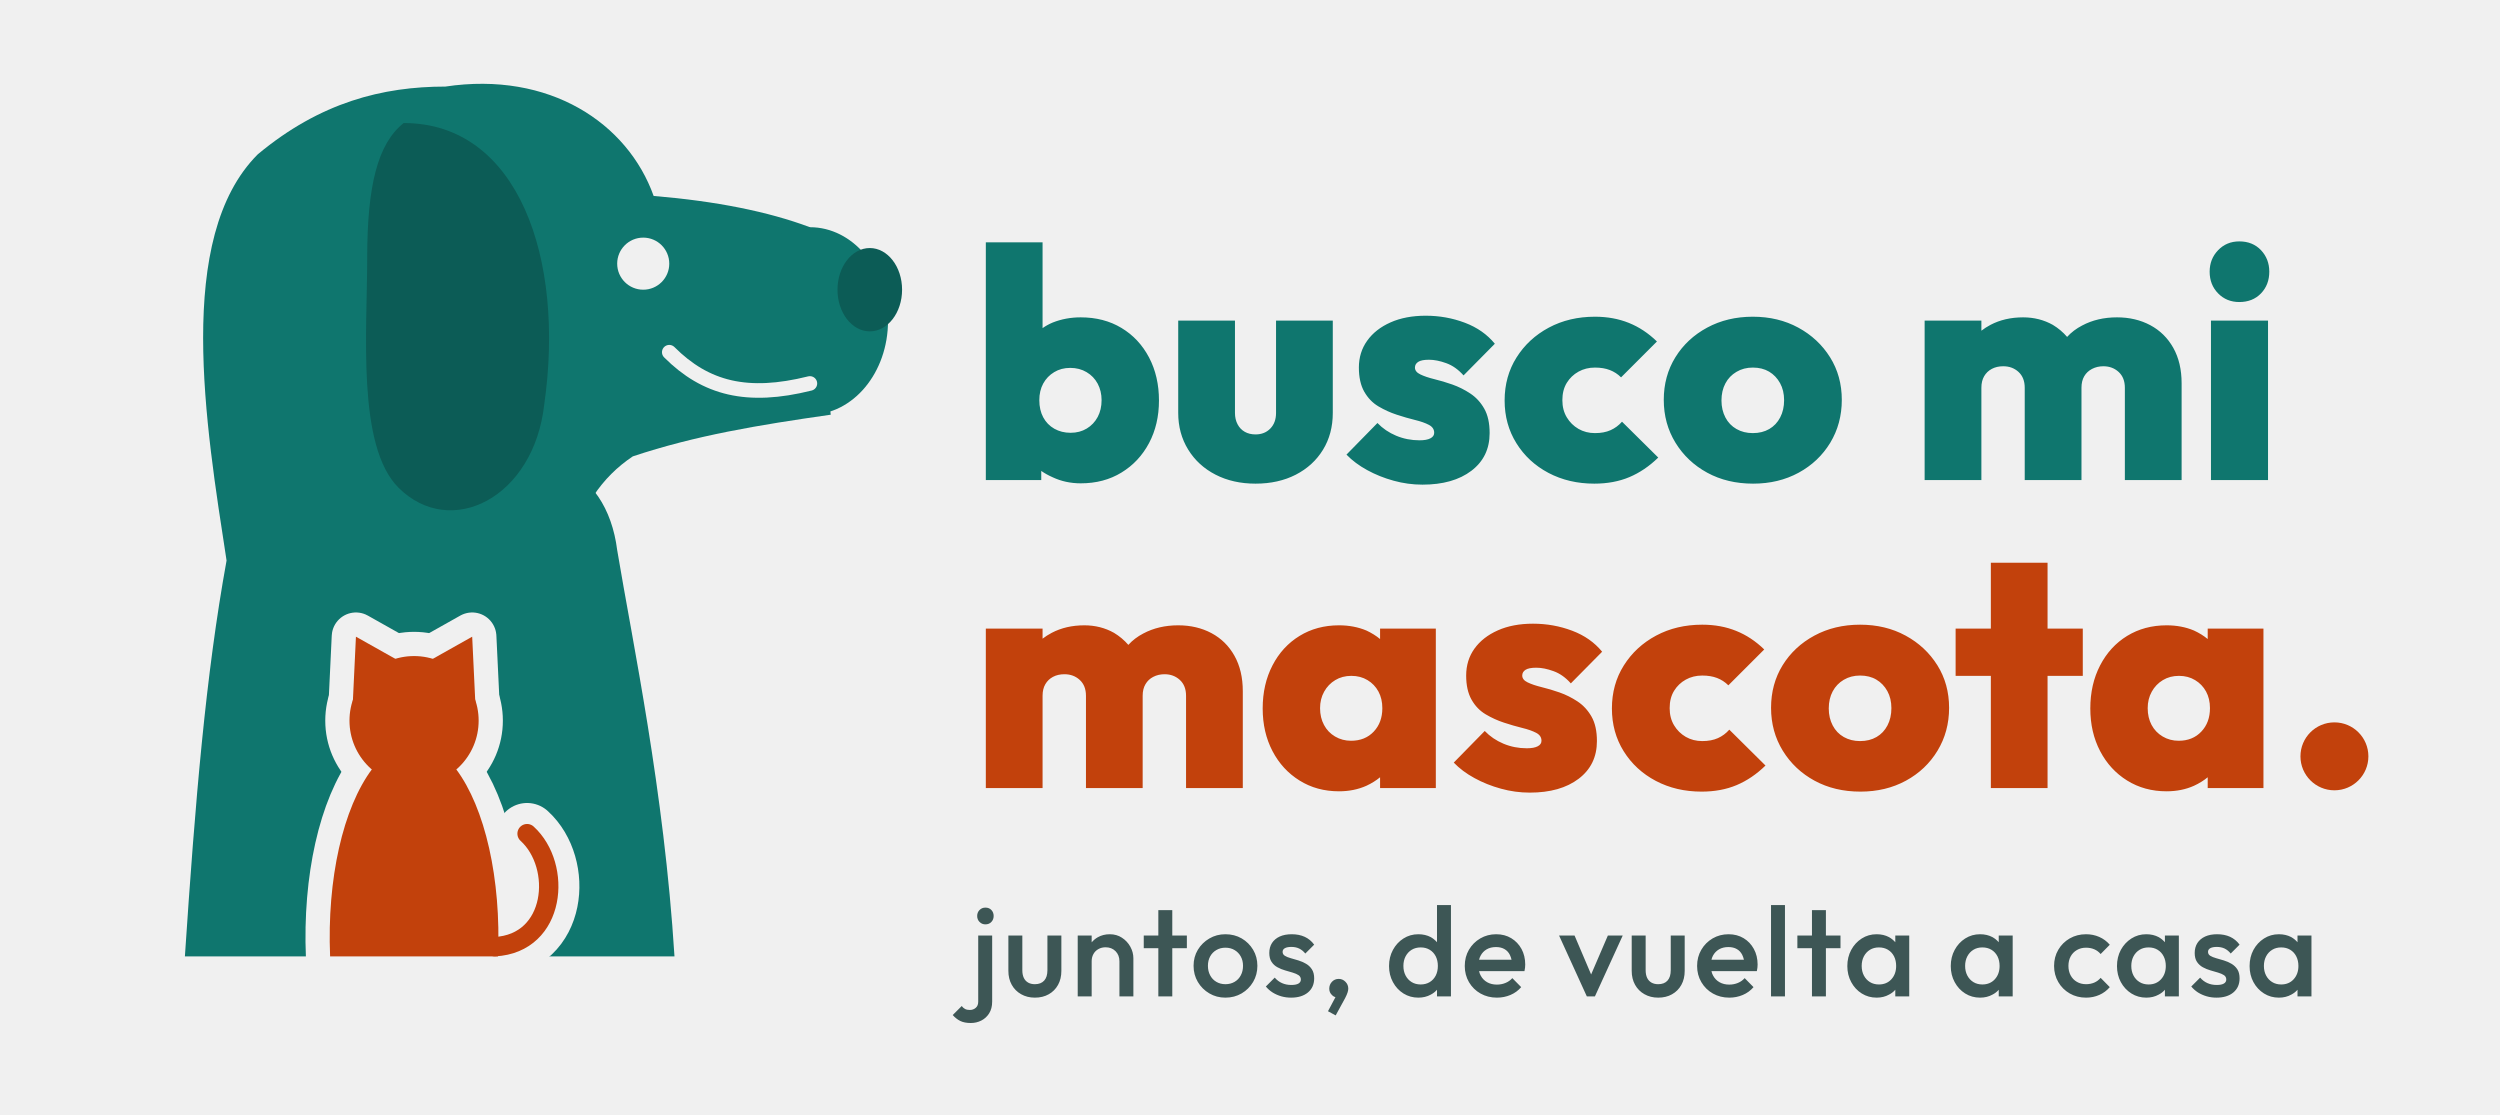
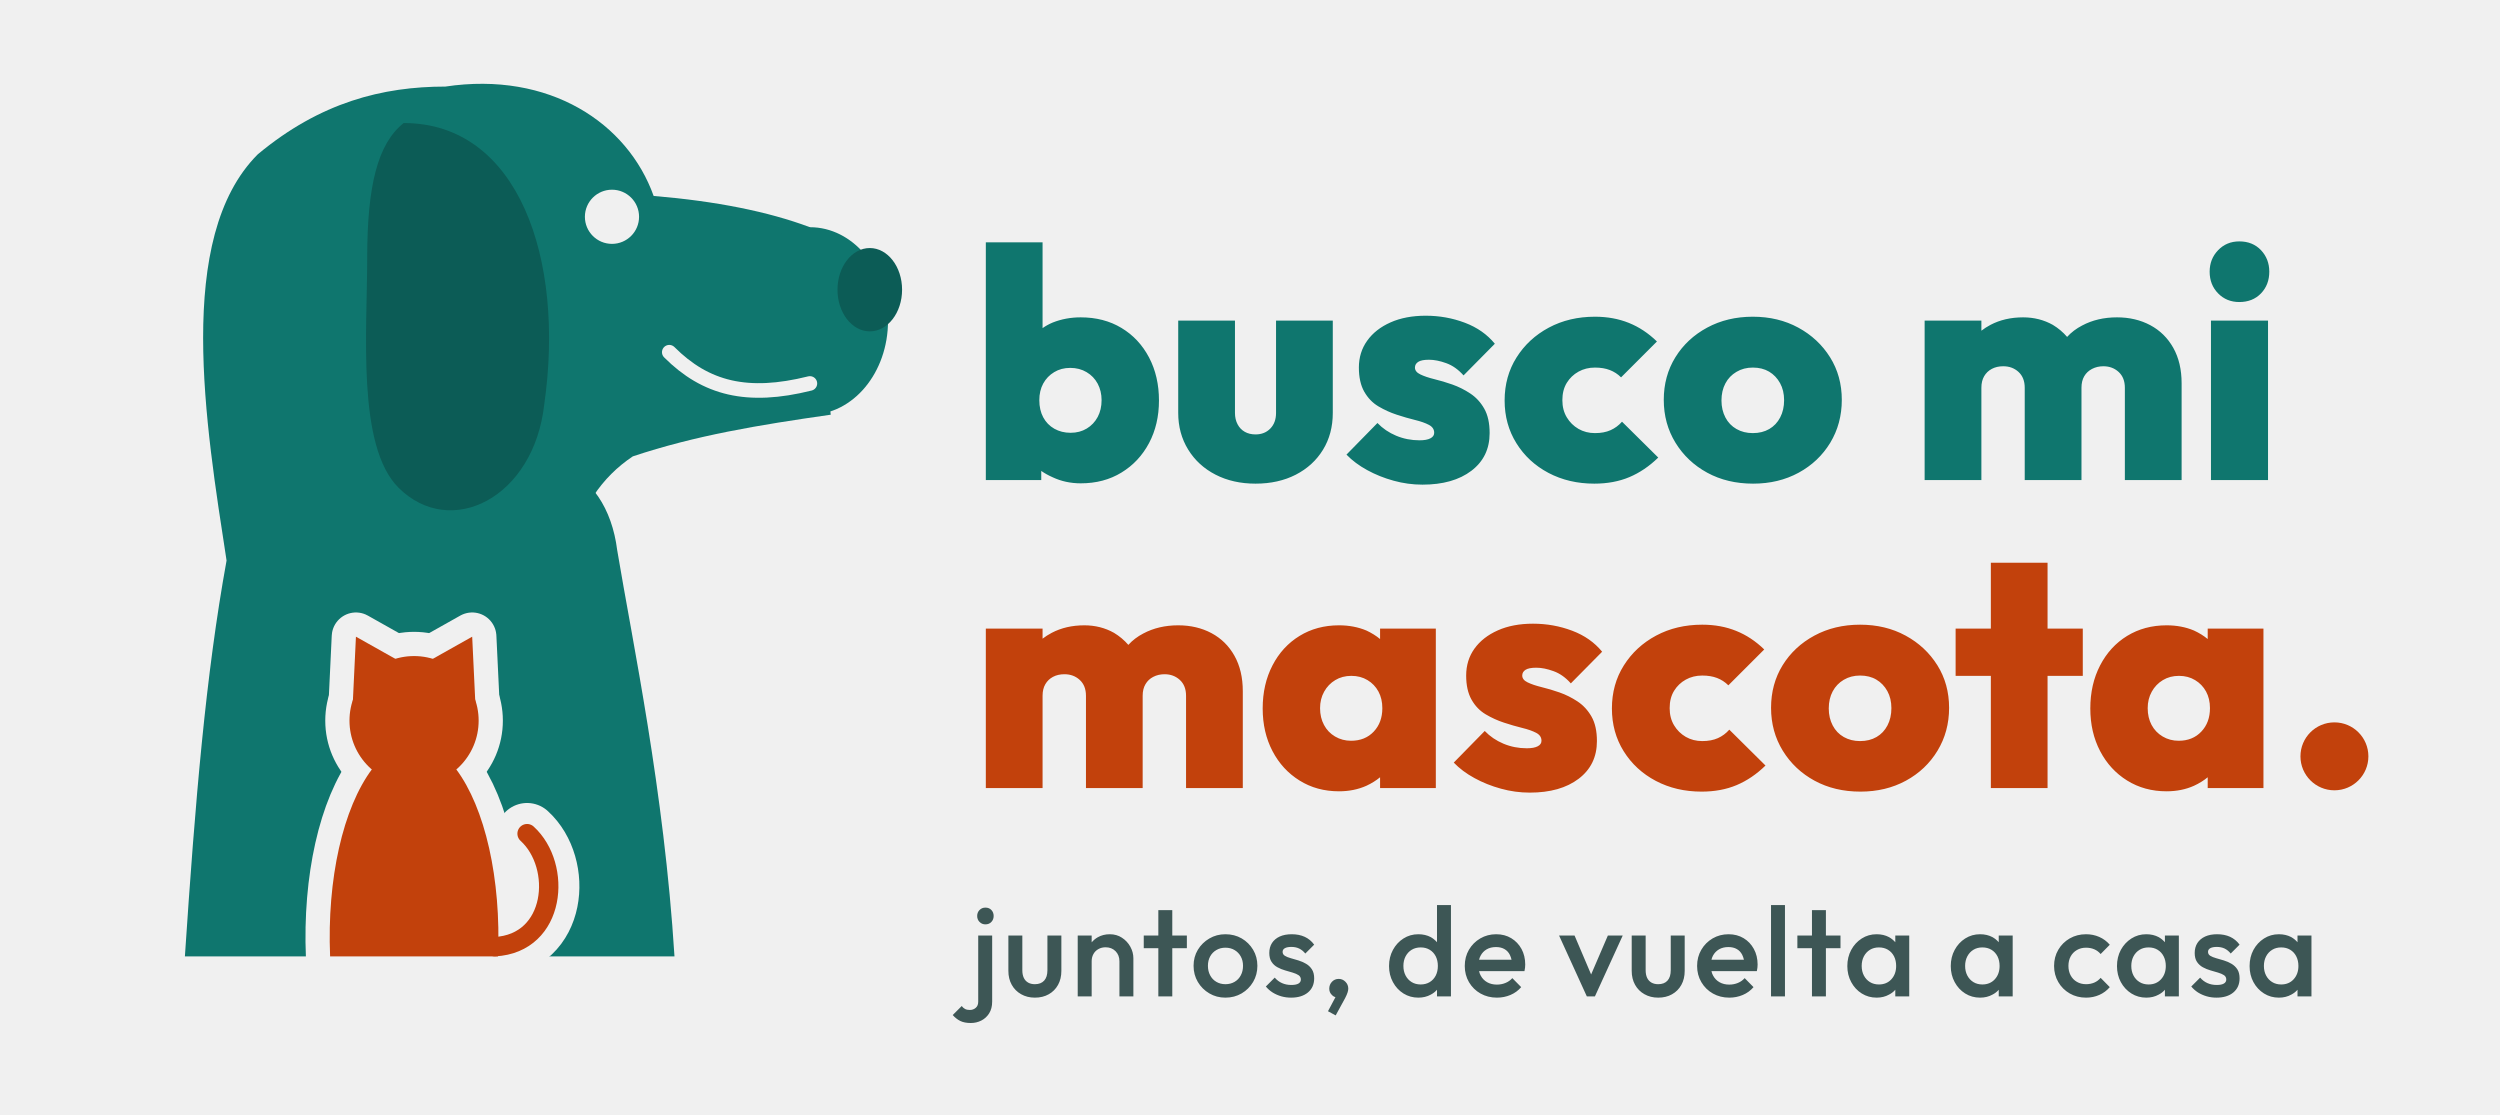
<svg xmlns="http://www.w3.org/2000/svg" viewBox="0 0 552 246" width="552" height="246" role="img" aria-label="Busco mi mascota. Juntos, de vuelta a casa">
  <g transform="translate(0 8) scale(1.916667)">
    <defs>
      <mask id="k3" maskUnits="userSpaceOnUse" x="-20" y="-20" width="260" height="360">
        <rect x="-20" y="-20" width="260" height="360" fill="#fff" />
-         <circle cx="136" cy="67" r="5" fill="#000" />
+         <circle cx="130" cy="58" r="5.2" fill="#000" />
        <path d="M168 90 C156 93 148 91 141 84" fill="none" stroke="#000" stroke-width="2.8" stroke-linecap="round" />
        <g transform="translate(92 200) scale(.62) translate(-30 -100)">
          <g fill="#000" stroke="#000" stroke-width="15" stroke-linejoin="round">
            <circle cx="30" cy="27" r="20" />
            <path d="M11 22 L12 1 L28 10 Z" />
            <path d="M49 22 L48 1 L32 10 Z" />
            <path d="M17 42 C8 54 3 76 4 100 L56 100 C57 76 52 54 43 42 Z" />
          </g>
          <path d="M55 97 C74 96 76 72 65 62" fill="none" stroke="#000" stroke-linecap="round" stroke-width="19" />
        </g>
      </mask>
    </defs>
    <g transform="translate(-7.5 -14) scale(.6)">
      <g mask="url(#k3)">
        <g fill="#0f766e">
          <path d="M56 124 C52 98 46 62 62 46 C74 36 86 33 98 33 C118 30 133 40 138 54 C150 55 160 57 168 60 L172 96 C158 98 146 100 134 104 C128 108 124 114 122 122 L100 134 Z" />
          <ellipse cx="168" cy="78" rx="15" ry="18" />
          <path d="M56 124 C52 146 50 170 48 200 L142 200 C140 168 134 140 131 122 C130 114 126 108 120 106 L100 96 Z" />
          <ellipse cx="179.5" cy="72" rx="6.2" ry="8" fill="#0c5c56" />
          <path fill="#0c5c56" d="M90 40 C112 40 121 66 117 94 C115 112 99 120 89 110 C81 102 83 80 83 66 C83 52 85 44 90 40 Z" />
        </g>
      </g>
      <g transform="translate(92 200) scale(.62) translate(-30 -100)">
        <g fill="#c2410c">
          <circle cx="30" cy="27" r="20" />
          <path d="M11 22 L12 1 L28 10 Z" />
          <path d="M49 22 L48 1 L32 10 Z" />
          <path d="M17 42 C8 54 3 76 4 100 L56 100 C57 76 52 54 43 42 Z" />
        </g>
        <path d="M55 97 C74 96 76 72 65 62" fill="none" stroke="#c2410c" stroke-width="6" stroke-linecap="round" />
      </g>
    </g>
  </g>
  <path fill="#0f766e" d="M238.62 106.72L238.62 106.72Q235.24 106.72 232.36 105.35L232.36 105.35Q231.06 104.78 229.91 103.98L229.91 103.98L229.91 106L217.67 106L217.67 53.51L230.2 53.51L230.2 72.45Q231.21 71.73 232.43 71.22L232.43 71.22Q235.31 70.07 238.62 70.07L238.62 70.07Q243.74 70.07 247.62 72.41Q251.51 74.75 253.71 78.93Q255.9 83.1 255.9 88.43L255.9 88.43Q255.9 93.69 253.71 97.83Q251.51 101.97 247.62 104.34Q243.74 106.72 238.62 106.72M236.39 95.56L236.39 95.56Q238.41 95.56 239.96 94.62Q241.5 93.69 242.37 92.07Q243.23 90.45 243.23 88.36L243.23 88.36Q243.23 86.34 242.37 84.72Q241.5 83.1 239.92 82.17Q238.34 81.23 236.32 81.23Q234.3 81.23 232.76 82.17Q231.21 83.1 230.34 84.69Q229.48 86.27 229.48 88.36L229.48 88.36Q229.48 90.52 230.34 92.14Q231.21 93.76 232.79 94.66Q234.38 95.56 236.39 95.56M277.22 106.79L277.22 106.79Q272.25 106.79 268.4 104.81Q264.54 102.83 262.35 99.27Q260.15 95.7 260.15 91.17L260.15 91.17L260.15 70.79L272.68 70.79L272.68 91.17Q272.68 92.61 273.26 93.69Q273.83 94.77 274.84 95.34Q275.85 95.92 277.22 95.92L277.22 95.92Q279.23 95.92 280.49 94.62Q281.75 93.33 281.75 91.17L281.75 91.17L281.75 70.79L294.28 70.79L294.28 91.17Q294.28 95.78 292.12 99.3Q289.96 102.83 286.11 104.81Q282.26 106.79 277.22 106.79M314.08 107.01L314.08 107.01Q310.84 107.01 307.71 106.14Q304.58 105.28 301.88 103.8Q299.18 102.33 297.3 100.38L297.3 100.38L304.14 93.4Q305.87 95.2 308.28 96.21Q310.7 97.22 313.43 97.22L313.43 97.22Q315.02 97.22 315.84 96.78Q316.67 96.35 316.67 95.56L316.67 95.56Q316.67 94.41 315.48 93.8Q314.3 93.18 312.39 92.72Q310.48 92.25 308.39 91.56Q306.3 90.88 304.36 89.73Q302.42 88.58 301.23 86.49Q300.04 84.4 300.04 81.16L300.04 81.16Q300.04 77.78 301.88 75.22Q303.71 72.66 307.02 71.19Q310.34 69.71 314.8 69.71L314.8 69.71Q319.34 69.71 323.44 71.26Q327.54 72.81 330.06 75.9L330.06 75.9L323.15 82.89Q321.42 80.94 319.34 80.19Q317.25 79.43 315.52 79.43L315.52 79.43Q313.86 79.43 313.14 79.9Q312.42 80.37 312.42 81.16L312.42 81.16Q312.42 82.1 313.61 82.67Q314.8 83.25 316.71 83.72Q318.62 84.18 320.67 84.9Q322.72 85.62 324.63 86.88Q326.54 88.14 327.72 90.23Q328.91 92.32 328.91 95.63L328.91 95.63Q328.91 100.89 324.88 103.95Q320.85 107.01 314.08 107.01M352.02 106.79L352.02 106.79Q346.41 106.79 341.91 104.42Q337.41 102.04 334.82 97.86Q332.22 93.69 332.22 88.43L332.22 88.43Q332.22 83.1 334.85 78.93Q337.48 74.75 341.98 72.34Q346.48 69.93 352.17 69.93L352.17 69.93Q356.27 69.93 359.66 71.3Q363.04 72.66 365.85 75.4L365.85 75.4L357.93 83.32Q356.85 82.24 355.44 81.7Q354.04 81.16 352.17 81.16L352.17 81.16Q350.15 81.16 348.53 82.06Q346.91 82.96 345.94 84.54Q344.97 86.13 344.97 88.36L344.97 88.36Q344.97 90.52 345.94 92.14Q346.91 93.76 348.53 94.7Q350.15 95.63 352.17 95.63L352.17 95.63Q354.18 95.63 355.62 94.98Q357.06 94.34 358.14 93.11L358.14 93.11L366.14 101.03Q363.18 103.91 359.76 105.35Q356.34 106.79 352.02 106.79M387.09 106.79L387.09 106.79Q381.4 106.79 376.97 104.38Q372.54 101.97 369.95 97.76Q367.36 93.54 367.36 88.29L367.36 88.29Q367.36 83.03 369.92 78.89Q372.47 74.75 376.94 72.34Q381.4 69.93 387.02 69.93L387.02 69.93Q392.63 69.93 397.06 72.34Q401.49 74.75 404.08 78.89Q406.67 83.03 406.67 88.29L406.67 88.29Q406.67 93.54 404.12 97.76Q401.56 101.97 397.13 104.38Q392.7 106.79 387.09 106.79M387.02 95.63L387.02 95.63Q389.1 95.63 390.65 94.73Q392.2 93.83 393.06 92.18Q393.93 90.52 393.93 88.36L393.93 88.36Q393.93 86.2 393.03 84.58Q392.13 82.96 390.62 82.06Q389.1 81.16 387.02 81.16L387.02 81.16Q385 81.16 383.42 82.1Q381.83 83.03 380.97 84.65Q380.1 86.27 380.1 88.43L380.1 88.43Q380.1 90.52 380.97 92.18Q381.83 93.83 383.42 94.73Q385 95.63 387.02 95.63M437.49 106L424.96 106L424.96 70.79L437.49 70.79L437.49 73.02Q438.42 72.3 439.5 71.73L439.5 71.73Q442.67 70.07 446.7 70.07L446.7 70.07Q450.3 70.07 453.26 71.73L453.26 71.73Q455.06 72.81 456.42 74.39L456.42 74.39Q457.79 72.88 459.74 71.87L459.74 71.87Q463.12 70.07 467.44 70.07L467.44 70.07Q471.54 70.07 474.78 71.8Q478.02 73.53 479.86 76.8Q481.7 80.08 481.7 84.62L481.7 84.62L481.7 106L469.17 106L469.17 85.62Q469.17 83.39 467.8 82.13Q466.43 80.87 464.42 80.87L464.42 80.87Q463.05 80.87 461.93 81.45Q460.82 82.02 460.2 83.07Q459.59 84.11 459.59 85.62L459.59 85.62L459.59 106L447.06 106L447.06 85.62Q447.06 83.39 445.7 82.13Q444.33 80.87 442.31 80.87L442.31 80.87Q440.87 80.87 439.79 81.45Q438.71 82.02 438.1 83.07Q437.49 84.11 437.49 85.62L437.49 85.62L437.49 106M500.78 106L488.18 106L488.18 70.79L500.78 70.79L500.78 106M494.44 66.69L494.44 66.69Q491.63 66.69 489.76 64.78Q487.89 62.87 487.89 59.99L487.89 59.99Q487.89 57.18 489.76 55.24Q491.63 53.3 494.44 53.3L494.44 53.3Q497.39 53.3 499.23 55.24Q501.06 57.18 501.06 59.99L501.06 59.99Q501.06 62.87 499.23 64.78Q497.39 66.69 494.44 66.69" />
  <path fill="#c2410c" d="M230.2 174L217.67 174L217.67 138.79L230.2 138.79L230.2 141.02Q231.14 140.3 232.22 139.73L232.22 139.73Q235.38 138.07 239.42 138.07L239.42 138.07Q243.02 138.07 245.97 139.73L245.97 139.73Q247.77 140.81 249.14 142.39L249.14 142.39Q250.5 140.88 252.45 139.87L252.45 139.87Q255.83 138.07 260.15 138.07L260.15 138.07Q264.26 138.07 267.5 139.8Q270.74 141.53 272.57 144.8Q274.41 148.08 274.41 152.62L274.41 152.62L274.41 174L261.88 174L261.88 153.62Q261.88 151.39 260.51 150.13Q259.14 148.87 257.13 148.87L257.13 148.87Q255.76 148.87 254.64 149.45Q253.53 150.02 252.92 151.07Q252.3 152.11 252.3 153.62L252.3 153.62L252.3 174L239.78 174L239.78 153.62Q239.78 151.39 238.41 150.13Q237.04 148.87 235.02 148.87L235.02 148.87Q233.58 148.87 232.5 149.45Q231.42 150.02 230.81 151.07Q230.2 152.11 230.2 153.62L230.2 153.62L230.2 174M295.65 174.72L295.65 174.72Q290.75 174.72 286.94 172.34Q283.12 169.97 280.96 165.83Q278.8 161.69 278.8 156.43L278.8 156.43Q278.8 151.1 280.96 146.93Q283.12 142.75 286.94 140.41Q290.75 138.07 295.65 138.07L295.65 138.07Q298.96 138.07 301.7 139.22L301.7 139.22Q303.42 140.02 304.72 141.1L304.72 141.1L304.72 138.79L317.03 138.79L317.03 174L304.72 174L304.72 171.62Q303.42 172.7 301.7 173.5L301.7 173.5Q298.96 174.72 295.65 174.72M298.31 163.56L298.31 163.56Q301.41 163.56 303.32 161.54Q305.22 159.53 305.22 156.36L305.22 156.36Q305.22 154.27 304.36 152.69Q303.5 151.1 301.95 150.17Q300.4 149.23 298.38 149.23Q296.37 149.23 294.82 150.17Q293.27 151.1 292.37 152.72Q291.47 154.34 291.47 156.36L291.47 156.36Q291.47 158.45 292.34 160.07Q293.2 161.69 294.78 162.62Q296.37 163.56 298.31 163.56M337.77 175.01L337.77 175.01Q334.53 175.01 331.4 174.14Q328.26 173.28 325.56 171.8Q322.86 170.33 320.99 168.38L320.99 168.38L327.83 161.4Q329.56 163.2 331.97 164.21Q334.38 165.22 337.12 165.22L337.12 165.22Q338.7 165.22 339.53 164.78Q340.36 164.35 340.36 163.56L340.36 163.56Q340.36 162.41 339.17 161.8Q337.98 161.18 336.08 160.72Q334.17 160.25 332.08 159.56Q329.99 158.88 328.05 157.73Q326.1 156.58 324.92 154.49Q323.73 152.4 323.73 149.16L323.73 149.16Q323.73 145.78 325.56 143.22Q327.4 140.66 330.71 139.19Q334.02 137.71 338.49 137.71L338.49 137.71Q343.02 137.71 347.13 139.26Q351.23 140.81 353.75 143.9L353.75 143.9L346.84 150.89Q345.11 148.94 343.02 148.19Q340.94 147.43 339.21 147.43L339.21 147.43Q337.55 147.43 336.83 147.9Q336.11 148.37 336.11 149.16L336.11 149.16Q336.11 150.1 337.3 150.67Q338.49 151.25 340.4 151.72Q342.3 152.18 344.36 152.9Q346.41 153.62 348.32 154.88Q350.22 156.14 351.41 158.23Q352.6 160.32 352.6 163.63L352.6 163.63Q352.6 168.89 348.57 171.95Q344.54 175.01 337.77 175.01M375.71 174.79L375.71 174.79Q370.1 174.79 365.6 172.42Q361.1 170.04 358.5 165.86Q355.91 161.69 355.91 156.43L355.91 156.43Q355.91 151.1 358.54 146.93Q361.17 142.75 365.67 140.34Q370.17 137.93 375.86 137.93L375.86 137.93Q379.96 137.93 383.34 139.3Q386.73 140.66 389.54 143.4L389.54 143.4L381.62 151.32Q380.54 150.24 379.13 149.7Q377.73 149.16 375.86 149.16L375.86 149.16Q373.84 149.16 372.22 150.06Q370.6 150.96 369.63 152.54Q368.66 154.13 368.66 156.36L368.66 156.36Q368.66 158.52 369.63 160.14Q370.6 161.76 372.22 162.7Q373.84 163.63 375.86 163.63L375.86 163.63Q377.87 163.63 379.31 162.98Q380.75 162.34 381.83 161.11L381.83 161.11L389.82 169.03Q386.87 171.91 383.45 173.35Q380.03 174.79 375.71 174.79M410.78 174.79L410.78 174.79Q405.09 174.79 400.66 172.38Q396.23 169.97 393.64 165.76Q391.05 161.54 391.05 156.29L391.05 156.29Q391.05 151.03 393.6 146.89Q396.16 142.75 400.62 140.34Q405.09 137.93 410.7 137.93L410.7 137.93Q416.32 137.93 420.75 140.34Q425.18 142.75 427.77 146.89Q430.36 151.03 430.36 156.29L430.36 156.29Q430.36 161.54 427.8 165.76Q425.25 169.97 420.82 172.38Q416.39 174.79 410.78 174.79M410.7 163.63L410.7 163.63Q412.79 163.63 414.34 162.73Q415.89 161.83 416.75 160.18Q417.62 158.52 417.62 156.36L417.62 156.36Q417.62 154.2 416.72 152.58Q415.82 150.96 414.3 150.06Q412.79 149.16 410.7 149.16L410.7 149.16Q408.69 149.16 407.1 150.1Q405.52 151.03 404.66 152.65Q403.79 154.27 403.79 156.43L403.79 156.43Q403.79 158.52 404.66 160.18Q405.52 161.83 407.1 162.73Q408.69 163.63 410.7 163.63M452.1 174L439.58 174L439.58 149.23L431.8 149.23L431.8 138.79L439.58 138.79L439.58 124.25L452.1 124.25L452.1 138.79L459.88 138.79L459.88 149.23L452.1 149.23L452.1 174M478.38 174.72L478.38 174.72Q473.49 174.72 469.67 172.34Q465.86 169.97 463.7 165.83Q461.54 161.69 461.54 156.43L461.54 156.43Q461.54 151.1 463.7 146.93Q465.86 142.75 469.67 140.41Q473.49 138.07 478.38 138.07L478.38 138.07Q481.7 138.07 484.43 139.22L484.43 139.22Q486.16 140.02 487.46 141.1L487.46 141.1L487.46 138.79L499.77 138.79L499.77 174L487.46 174L487.46 171.62Q486.16 172.7 484.43 173.5L484.43 173.5Q481.7 174.72 478.38 174.72M481.05 163.56L481.05 163.56Q484.14 163.56 486.05 161.54Q487.96 159.53 487.96 156.36L487.96 156.36Q487.96 154.27 487.1 152.69Q486.23 151.1 484.68 150.17Q483.14 149.23 481.12 149.23Q479.1 149.23 477.56 150.17Q476.01 151.1 475.11 152.72Q474.21 154.34 474.21 156.36L474.21 156.36Q474.21 158.45 475.07 160.07Q475.94 161.69 477.52 162.62Q479.1 163.56 481.05 163.56" />
  <circle cx="515.44" cy="167" r="7.5" fill="#c2410c" />
  <path fill="#3d5655" d="M214.36 225.88L214.36 225.88Q212.94 225.88 212.03 225.43Q211.12 224.98 210.36 224.12L210.36 224.12L212.35 222.13Q212.68 222.58 213.1 222.79Q213.52 223 214.14 223L214.14 223Q214.9 223 215.44 222.53Q215.99 222.07 215.99 221.18L215.99 221.18L215.99 206.56L219.07 206.56L219.07 221.15Q219.07 222.69 218.41 223.74Q217.75 224.79 216.69 225.33Q215.62 225.88 214.36 225.88M217.58 204.1L217.58 204.1Q216.8 204.1 216.28 203.56Q215.76 203.03 215.76 202.25L215.76 202.25Q215.76 201.46 216.28 200.93Q216.8 200.4 217.58 200.4L217.58 200.4Q218.4 200.4 218.9 200.93Q219.4 201.46 219.4 202.25L219.4 202.25Q219.4 203.03 218.9 203.56Q218.4 204.1 217.58 204.1M228.5 220.28L228.5 220.28Q226.79 220.28 225.46 219.52Q224.13 218.77 223.39 217.44Q222.65 216.11 222.65 214.37L222.65 214.37L222.65 206.56L225.73 206.56L225.73 214.23Q225.73 215.21 226.05 215.9Q226.37 216.58 227 216.95Q227.63 217.31 228.5 217.31L228.5 217.31Q229.84 217.31 230.56 216.51Q231.27 215.72 231.27 214.23L231.27 214.23L231.27 206.56L234.35 206.56L234.35 214.37Q234.35 216.14 233.61 217.47Q232.87 218.8 231.55 219.54Q230.24 220.28 228.5 220.28M250.25 220L247.17 220L247.17 212.24Q247.17 210.9 246.32 210.03Q245.46 209.16 244.12 209.16L244.12 209.16Q243.22 209.16 242.52 209.56Q241.82 209.95 241.43 210.65Q241.04 211.35 241.04 212.24L241.04 212.24L241.04 220L237.96 220L237.96 206.56L241.04 206.56L241.04 208.07Q241.6 207.4 242.38 206.95L242.38 206.95Q243.56 206.28 245.04 206.28L245.04 206.28Q246.56 206.28 247.73 207.05Q248.91 207.82 249.58 209.04Q250.25 210.26 250.25 211.57L250.25 211.57L250.25 220M258.84 220L255.76 220L255.76 209.36L252.54 209.36L252.54 206.56L255.76 206.56L255.76 200.96L258.84 200.96L258.84 206.56L262.06 206.56L262.06 209.36L258.84 209.36L258.84 220M270.57 220.28L270.57 220.28Q268.61 220.28 267.02 219.34Q265.42 218.4 264.48 216.81Q263.54 215.21 263.54 213.25L263.54 213.25Q263.54 211.29 264.48 209.72Q265.42 208.16 267.02 207.22Q268.61 206.28 270.57 206.28L270.57 206.28Q272.56 206.28 274.16 207.2Q275.75 208.13 276.69 209.71Q277.63 211.29 277.63 213.25L277.63 213.25Q277.63 215.21 276.69 216.81Q275.75 218.4 274.16 219.34Q272.56 220.28 270.57 220.28M270.57 217.31L270.57 217.31Q271.72 217.31 272.6 216.79Q273.48 216.28 273.97 215.35Q274.46 214.43 274.46 213.25L274.46 213.25Q274.46 212.08 273.96 211.18Q273.46 210.28 272.59 209.77Q271.72 209.25 270.57 209.25L270.57 209.25Q269.45 209.25 268.57 209.77Q267.69 210.28 267.2 211.18Q266.71 212.08 266.71 213.25L266.71 213.25Q266.71 214.43 267.2 215.35Q267.69 216.28 268.57 216.79Q269.45 217.31 270.57 217.31M285.07 220.28L285.07 220.28Q283.95 220.28 282.92 219.99Q281.88 219.69 281.01 219.15Q280.14 218.6 279.5 217.82L279.5 217.82L281.46 215.86Q282.16 216.67 283.07 217.07Q283.98 217.48 285.13 217.48L285.13 217.48Q286.16 217.48 286.7 217.17Q287.23 216.86 287.23 216.28L287.23 216.28Q287.23 215.66 286.72 215.32Q286.22 214.99 285.42 214.75Q284.62 214.51 283.74 214.26Q282.86 214.01 282.06 213.57Q281.26 213.14 280.76 212.38Q280.26 211.63 280.26 210.42L280.26 210.42Q280.26 209.14 280.86 208.21Q281.46 207.29 282.57 206.78Q283.67 206.28 285.21 206.28L285.21 206.28Q286.84 206.28 288.08 206.85Q289.33 207.43 290.17 208.58L290.17 208.58L288.21 210.54Q287.62 209.81 286.86 209.44Q286.11 209.08 285.13 209.08L285.13 209.08Q284.2 209.08 283.7 209.36Q283.2 209.64 283.2 210.17L283.2 210.17Q283.2 210.73 283.7 211.04Q284.2 211.35 285 211.57Q285.8 211.8 286.68 212.06Q287.56 212.33 288.36 212.79Q289.16 213.25 289.66 214.02Q290.17 214.79 290.17 216.02L290.17 216.02Q290.17 217.98 288.8 219.13Q287.42 220.28 285.07 220.28M294.92 224.2L293.22 223.28L294.87 220.17Q294.42 220.06 294.06 219.66L294.06 219.66Q293.5 219.13 293.5 218.29L293.5 218.29Q293.5 217.4 294.1 216.77Q294.7 216.14 295.6 216.14L295.6 216.14Q296.44 216.14 297.07 216.77Q297.7 217.4 297.7 218.29L297.7 218.29Q297.7 218.66 297.54 219.15Q297.39 219.64 297 220.39L297 220.39L294.92 224.2M313.17 220.28L313.17 220.28Q311.35 220.28 309.88 219.36Q308.41 218.43 307.56 216.85Q306.7 215.27 306.7 213.31L306.7 213.31Q306.7 211.32 307.56 209.74Q308.41 208.16 309.88 207.22Q311.35 206.28 313.17 206.28L313.17 206.28Q314.71 206.28 315.92 206.92L315.92 206.92Q316.7 207.37 317.29 208.04L317.29 208.04L317.29 199.84L320.37 199.84L320.37 220L317.29 220L317.29 218.54Q316.73 219.19 315.92 219.61L315.92 219.61Q314.71 220.28 313.17 220.28M313.68 217.37L313.68 217.37Q314.82 217.37 315.68 216.85Q316.53 216.33 317.01 215.41Q317.48 214.48 317.48 213.28Q317.48 212.08 317.01 211.15Q316.53 210.23 315.68 209.71Q314.82 209.19 313.7 209.19L313.7 209.19Q312.56 209.19 311.7 209.71Q310.85 210.23 310.36 211.15Q309.87 212.08 309.87 213.28Q309.87 214.48 310.36 215.41Q310.85 216.33 311.7 216.85Q312.56 217.37 313.68 217.37M330.53 220.28L330.53 220.28Q328.51 220.28 326.9 219.37Q325.29 218.46 324.35 216.86Q323.42 215.27 323.42 213.28Q323.42 211.29 324.34 209.71Q325.26 208.13 326.85 207.2Q328.43 206.28 330.36 206.28L330.36 206.28Q332.24 206.28 333.68 207.15Q335.12 208.02 335.95 209.53Q336.77 211.04 336.77 212.97L336.77 212.97Q336.77 213.31 336.73 213.66Q336.69 214.01 336.6 214.43L336.6 214.43L326.58 214.43Q326.69 214.96 326.94 215.41L326.94 215.41Q327.45 216.36 328.37 216.88Q329.3 217.4 330.5 217.4L330.5 217.4Q331.54 217.4 332.42 217.03Q333.3 216.67 333.92 215.97L333.92 215.97L335.88 217.96Q334.9 219.1 333.5 219.69Q332.1 220.28 330.53 220.28M326.58 211.91L326.58 211.91L333.75 211.91Q333.61 211.32 333.38 210.84L333.38 210.84Q332.96 210 332.19 209.56Q331.42 209.11 330.3 209.11L330.3 209.11Q329.13 209.11 328.26 209.61Q327.39 210.12 326.92 211.01L326.92 211.01Q326.69 211.43 326.58 211.91M352.16 220L350.37 220L344.24 206.56L347.66 206.56L351.32 215.16L355.02 206.56L358.3 206.56L352.16 220M366.13 220.28L366.13 220.28Q364.42 220.28 363.09 219.52Q361.76 218.77 361.02 217.44Q360.28 216.11 360.28 214.37L360.28 214.37L360.28 206.56L363.36 206.56L363.36 214.23Q363.36 215.21 363.68 215.9Q364 216.58 364.63 216.95Q365.26 217.31 366.13 217.31L366.13 217.31Q367.48 217.31 368.19 216.51Q368.9 215.72 368.9 214.23L368.9 214.23L368.9 206.56L371.98 206.56L371.98 214.37Q371.98 216.14 371.24 217.47Q370.5 218.8 369.18 219.54Q367.87 220.28 366.13 220.28M381.84 220.28L381.84 220.28Q379.82 220.28 378.21 219.37Q376.6 218.46 375.66 216.86Q374.72 215.27 374.72 213.28Q374.72 211.29 375.65 209.71Q376.57 208.13 378.15 207.2Q379.74 206.28 381.67 206.28L381.67 206.28Q383.54 206.28 384.99 207.15Q386.43 208.02 387.25 209.53Q388.08 211.04 388.08 212.97L388.08 212.97Q388.08 213.31 388.04 213.66Q388 214.01 387.91 214.43L387.91 214.43L377.89 214.43Q378 214.96 378.25 215.41L378.25 215.41Q378.76 216.36 379.68 216.88Q380.6 217.4 381.81 217.4L381.81 217.4Q382.84 217.4 383.73 217.03Q384.61 216.67 385.22 215.97L385.22 215.97L387.18 217.96Q386.2 219.1 384.8 219.69Q383.4 220.28 381.84 220.28M377.89 211.91L377.89 211.91L385.06 211.91Q384.92 211.32 384.69 210.84L384.69 210.84Q384.27 210 383.5 209.56Q382.73 209.11 381.61 209.11L381.61 209.11Q380.44 209.11 379.57 209.61Q378.7 210.12 378.22 211.01L378.22 211.01Q378 211.43 377.89 211.91M394.12 220L391.04 220L391.04 199.84L394.12 199.84L394.12 220M403.16 220L400.08 220L400.08 209.36L396.86 209.36L396.86 206.56L400.08 206.56L400.08 200.96L403.16 200.96L403.16 206.56L406.38 206.56L406.38 209.36L403.16 209.36L403.16 220M414.36 220.28L414.36 220.28Q412.54 220.28 411.07 219.36Q409.6 218.43 408.75 216.85Q407.89 215.27 407.89 213.31L407.89 213.31Q407.89 211.32 408.75 209.74Q409.6 208.16 411.07 207.22Q412.54 206.28 414.36 206.28L414.36 206.28Q415.9 206.28 417.1 206.92L417.1 206.92Q417.89 207.37 418.48 208.04L418.48 208.04L418.48 206.56L421.56 206.56L421.56 220L418.48 220L418.48 218.54Q417.92 219.19 417.1 219.61L417.1 219.61Q415.9 220.28 414.36 220.28M414.86 217.37L414.86 217.37Q416.57 217.37 417.62 216.22Q418.67 215.07 418.67 213.28L418.67 213.28Q418.67 212.08 418.2 211.15Q417.72 210.23 416.87 209.71Q416.01 209.19 414.86 209.19L414.86 209.19Q413.74 209.19 412.89 209.71Q412.04 210.23 411.55 211.15Q411.06 212.08 411.06 213.28Q411.06 214.48 411.55 215.41Q412.04 216.33 412.89 216.85Q413.74 217.37 414.86 217.37M437.2 220.28L437.2 220.28Q435.38 220.28 433.91 219.36Q432.44 218.43 431.59 216.85Q430.73 215.27 430.73 213.31L430.73 213.31Q430.73 211.32 431.59 209.74Q432.44 208.16 433.91 207.22Q435.38 206.28 437.2 206.28L437.2 206.28Q438.74 206.28 439.94 206.92L439.94 206.92Q440.73 207.37 441.32 208.04L441.32 208.04L441.32 206.56L444.4 206.56L444.4 220L441.32 220L441.32 218.54Q440.76 219.19 439.94 219.61L439.94 219.61Q438.74 220.28 437.2 220.28M437.7 217.37L437.7 217.37Q439.41 217.37 440.46 216.22Q441.51 215.07 441.51 213.28L441.51 213.28Q441.51 212.08 441.04 211.15Q440.56 210.23 439.71 209.71Q438.85 209.19 437.7 209.19L437.7 209.19Q436.58 209.19 435.73 209.71Q434.88 210.23 434.39 211.15Q433.9 212.08 433.9 213.28Q433.9 214.48 434.39 215.41Q434.88 216.33 435.73 216.85Q436.58 217.37 437.7 217.37M460.6 220.28L460.6 220.28Q458.61 220.28 457 219.36Q455.39 218.43 454.47 216.84Q453.54 215.24 453.54 213.28L453.54 213.28Q453.54 211.29 454.47 209.71Q455.39 208.13 457 207.2Q458.61 206.28 460.6 206.28L460.6 206.28Q462.17 206.28 463.53 206.88Q464.88 207.48 465.84 208.6L465.84 208.6L463.82 210.65Q463.23 209.95 462.41 209.6Q461.58 209.25 460.6 209.25L460.6 209.25Q459.45 209.25 458.57 209.77Q457.69 210.28 457.2 211.18Q456.71 212.08 456.71 213.28L456.71 213.28Q456.71 214.46 457.2 215.37Q457.69 216.28 458.57 216.79Q459.45 217.31 460.6 217.31L460.6 217.31Q461.58 217.31 462.41 216.96Q463.23 216.61 463.82 215.91L463.82 215.91L465.84 217.96Q464.88 219.08 463.53 219.68Q462.17 220.28 460.6 220.28M473.9 220.28L473.9 220.28Q472.08 220.28 470.61 219.36Q469.14 218.43 468.28 216.85Q467.43 215.27 467.43 213.31L467.43 213.31Q467.43 211.32 468.28 209.74Q469.14 208.16 470.61 207.22Q472.08 206.28 473.9 206.28L473.9 206.28Q475.44 206.28 476.64 206.92L476.64 206.92Q477.42 207.37 478.01 208.04L478.01 208.04L478.01 206.56L481.09 206.56L481.09 220L478.01 220L478.01 218.54Q477.45 219.19 476.64 219.61L476.64 219.61Q475.44 220.28 473.9 220.28M474.4 217.37L474.4 217.37Q476.11 217.37 477.16 216.22Q478.21 215.07 478.21 213.28L478.21 213.28Q478.21 212.08 477.73 211.15Q477.26 210.23 476.4 209.71Q475.55 209.19 474.4 209.19L474.4 209.19Q473.28 209.19 472.43 209.71Q471.57 210.23 471.08 211.15Q470.59 212.08 470.59 213.28Q470.59 214.48 471.08 215.41Q471.57 216.33 472.43 216.85Q473.28 217.37 474.4 217.37M489.4 220.28L489.4 220.28Q488.28 220.28 487.25 219.99Q486.21 219.69 485.34 219.15Q484.48 218.6 483.83 217.82L483.83 217.82L485.79 215.86Q486.49 216.67 487.4 217.07Q488.31 217.48 489.46 217.48L489.46 217.48Q490.5 217.48 491.03 217.17Q491.56 216.86 491.56 216.28L491.56 216.28Q491.56 215.66 491.06 215.32Q490.55 214.99 489.75 214.75Q488.96 214.51 488.07 214.26Q487.19 214.01 486.39 213.57Q485.6 213.14 485.09 212.38Q484.59 211.63 484.59 210.42L484.59 210.42Q484.59 209.14 485.19 208.21Q485.79 207.29 486.9 206.78Q488 206.28 489.54 206.28L489.54 206.28Q491.17 206.28 492.41 206.85Q493.66 207.43 494.5 208.58L494.5 208.58L492.54 210.54Q491.95 209.81 491.2 209.44Q490.44 209.08 489.46 209.08L489.46 209.08Q488.54 209.08 488.03 209.36Q487.53 209.64 487.53 210.17L487.53 210.17Q487.53 210.73 488.03 211.04Q488.54 211.35 489.33 211.57Q490.13 211.8 491.01 212.06Q491.9 212.33 492.69 212.79Q493.49 213.25 494 214.02Q494.5 214.79 494.5 216.02L494.5 216.02Q494.5 217.98 493.13 219.13Q491.76 220.28 489.4 220.28M503.18 220.28L503.18 220.28Q501.36 220.28 499.89 219.36Q498.42 218.43 497.56 216.85Q496.71 215.27 496.71 213.31L496.71 213.31Q496.71 211.32 497.56 209.74Q498.42 208.16 499.89 207.22Q501.36 206.28 503.18 206.28L503.18 206.28Q504.72 206.28 505.92 206.92L505.92 206.92Q506.7 207.37 507.29 208.04L507.29 208.04L507.29 206.56L510.37 206.56L510.37 220L507.29 220L507.29 218.54Q506.73 219.19 505.92 219.61L505.92 219.61Q504.72 220.28 503.18 220.28M503.68 217.37L503.68 217.37Q505.39 217.37 506.44 216.22Q507.49 215.07 507.49 213.28L507.49 213.28Q507.49 212.08 507.01 211.15Q506.54 210.23 505.68 209.71Q504.83 209.19 503.68 209.19L503.68 209.19Q502.56 209.19 501.71 209.71Q500.85 210.23 500.36 211.15Q499.87 212.08 499.87 213.28Q499.87 214.48 500.36 215.41Q500.85 216.33 501.71 216.85Q502.56 217.37 503.68 217.37" />
</svg>
